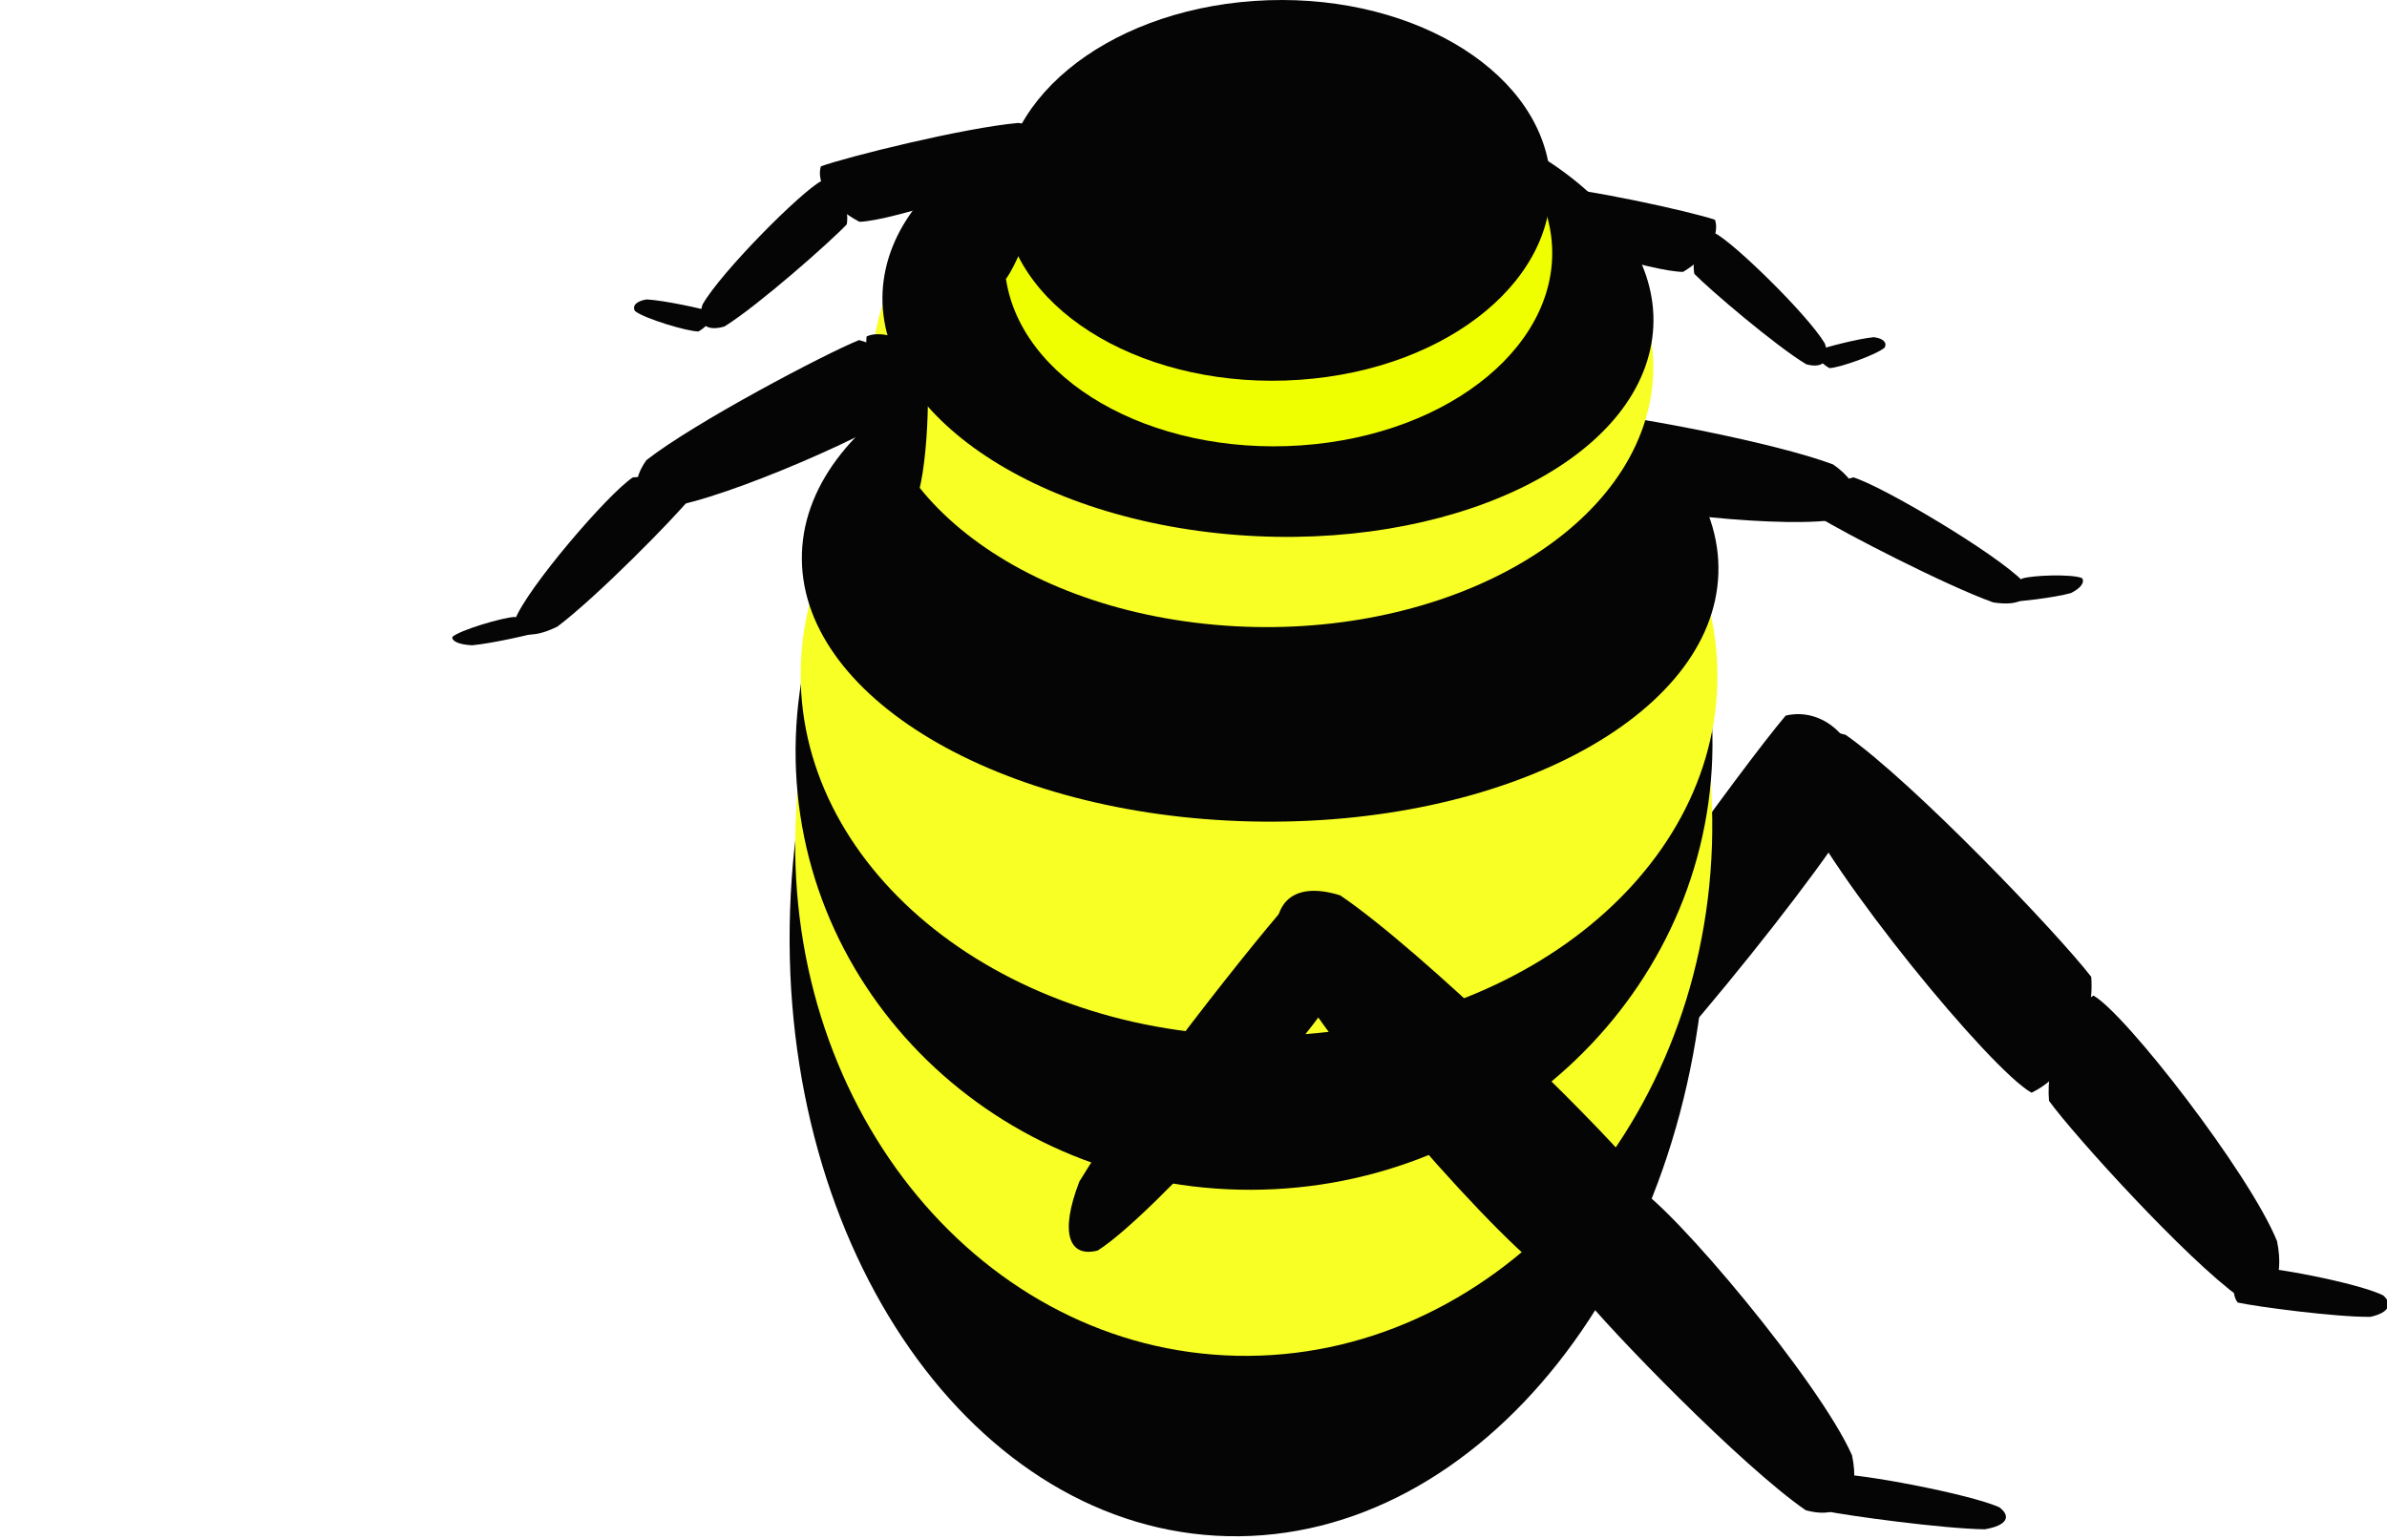
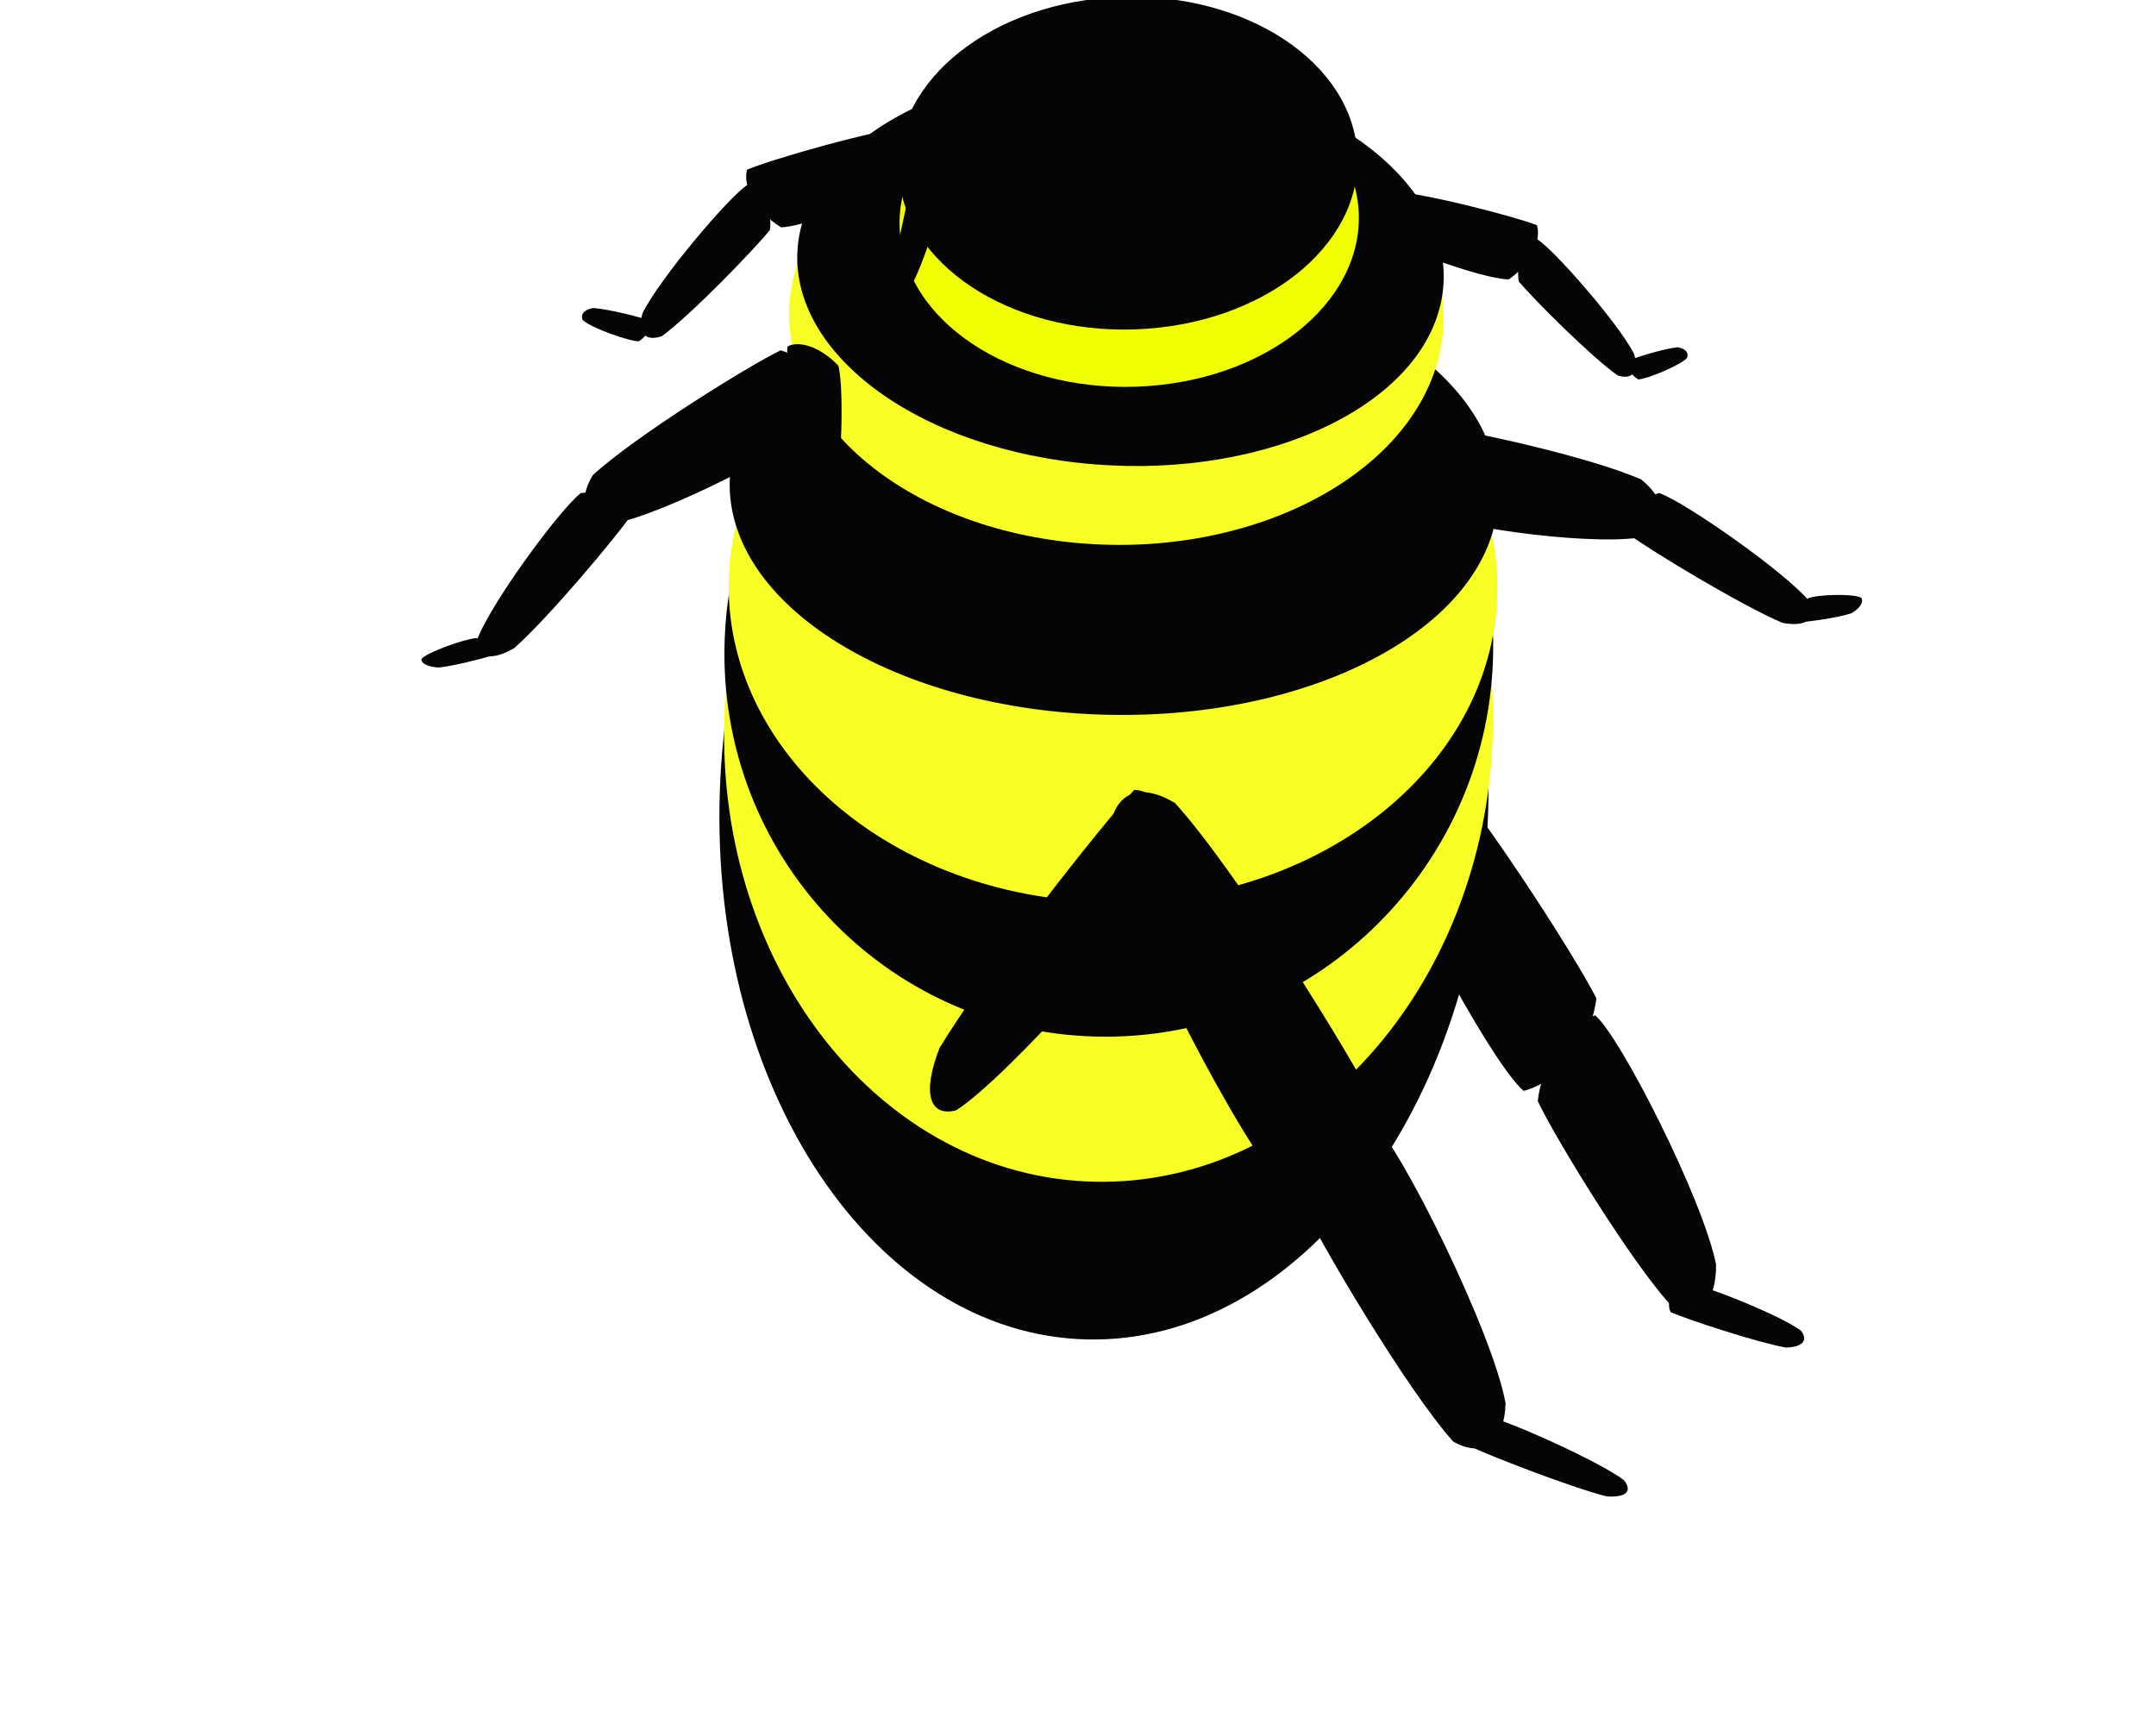
- <svg xmlns="http://www.w3.org/2000/svg" width="310" height="200" viewBox="0 0 82.021 52.917" version="1.1" id="svg5">
+ <svg xmlns="http://www.w3.org/2000/svg" width="310" height="247" viewBox="0 0 82.021 65.352" version="1.1" id="svg5">
  <defs id="defs2" />
  <g id="layer1" transform="translate(-37.53496,-101.1332)">
-     <ellipse style="fill:#050505;fill-opacity:1;stroke-width:0.352;stroke-linejoin:bevel" id="path846" cx="-130.951" cy="84.798" rx="21.161" ry="15.749" transform="matrix(0.03321218,-0.9994483,0.9997506,0.02233387,0,0)" />
-     <g id="g1334" transform="translate(4.474459,1.958142)">
-       <path id="path113394" style="fill:#050505;stroke-width:0.219;stroke-linejoin:bevel" d="m 86.531,139.295 c -1.362,0.604 -1.977,-0.199 -1.25,-2.374 2.007,-3.631 7.639,-11.386 9.139,-13.156 1.246,-0.29 2.544,0.705 2.715,2.753 -1.034,2.154 -8.007,10.787 -10.604,12.776 z" />
-       <g id="g113402" transform="matrix(-0.149951,-0.9370321,0.7398476,-0.05128452,11.4603,200.0757)">
+     <ellipse style="fill:#050505;fill-opacity:1;stroke-width:0.352;stroke-linejoin:bevel" id="path846" cx="-129.741" cy="83.691" rx="20.473" ry="14.62" transform="matrix(0.03186681,-0.9994921,0.9997291,0.0232773,0,0)" />
+     <g id="g1638" transform="rotate(-12.66241,71.14994,172.5958)">
+       <path id="path113394" style="fill:#050505;stroke-width:0.219;stroke-linejoin:bevel" d="m 89.904,149.575 c -1.362,0.604 -1.977,-0.199 -1.25,-2.374 2.007,-3.631 7.639,-11.386 9.139,-13.156 1.246,-0.29 2.544,0.705 2.715,2.753 -1.034,2.154 -8.007,10.787 -10.604,12.776 z" />
+       <g id="g113402" transform="matrix(0.2370466,-0.9188707,0.6986857,0.2486821,-7.632711,170.2371)">
        <path id="path113396" style="fill:#050505;stroke-width:0.238;stroke-linejoin:bevel" d="m 71.551,127.118 c 1.657,-0.109 2.609,0.878 2.076,2.72 -1.922,2.801 -7.778,8.316 -9.394,9.5 -1.566,-0.153 -3.443,-1.562 -4.054,-3.594 0.936,-1.716 8.37,-7.611 11.372,-8.626 z" />
        <path id="path113398" style="fill:#050505;stroke-width:0.195;stroke-linejoin:bevel" d="m 54.178,145.931 c -1.428,0.075 -2.307,-0.697 -1.947,-2.124 1.51,-2.163 6.275,-6.41 7.609,-7.319 1.364,0.128 3.066,1.233 3.707,2.814 -0.716,1.326 -6.827,5.859 -9.369,6.629 z" />
        <path id="path113400" style="fill:#050505;stroke-width:0.08;stroke-linejoin:bevel" d="m 51.945,150.407 c -0.332,0.384 -0.645,0.154 -0.748,-0.745 0.075,-1.593 0.654,-5.153 0.853,-5.989 0.344,-0.253 0.898,-0.03 1.261,0.717 0.004,0.927 -0.859,4.971 -1.366,6.017 z" />
      </g>
    </g>
-     <ellipse style="fill:#f8ff25;fill-opacity:1;stroke-width:0.324;stroke-linejoin:bevel" id="ellipse1398" cx="-128.014" cy="84.888" rx="17.893" ry="15.749" transform="matrix(0.03321218,-0.9994483,0.9997506,0.02233387,0,0)" />
-     <ellipse style="fill:#050505;fill-opacity:1;stroke-width:0.298;stroke-linejoin:bevel" id="ellipse1840" cx="-124.994" cy="84.798" rx="15.204" ry="15.749" transform="matrix(0.03321218,-0.9994483,0.9997506,0.02233387,0,0)" />
-     <ellipse style="fill:#f8ff25;fill-opacity:1;stroke-width:0.269;stroke-linejoin:bevel" id="ellipse1842" cx="-122.512" cy="84.888" rx="12.391" ry="15.749" transform="matrix(0.03321218,-0.9994483,0.9997506,0.02233387,0,0)" />
-     <g id="g85882" transform="matrix(0.0923775,-0.7579821,0.8319354,0.08416577,-9.158597,140.4871)" style="stroke-width:0.903">
-       <path id="path17998" style="fill:#050505;stroke-width:0.152;stroke-linejoin:bevel" d="m 42.56,127.442 c 0.649,0.829 1.601,0.706 2.388,-0.592 0.72,-2.489 1.251,-8.348 1.212,-9.771 -0.755,-0.637 -2.335,-0.702 -3.716,0.176 -0.545,1.413 -0.609,8.219 0.117,10.188 z" />
-       <path id="path18103" style="fill:#050505;stroke-width:0.108;stroke-linejoin:bevel" d="m 40.56,135.195 c -0.663,0.422 -1.13,0.056 -1.065,-1.127 0.549,-2.039 2.47,-6.504 3.028,-7.539 0.647,-0.251 1.524,0.159 1.938,1.205 -0.239,1.197 -2.768,6.223 -3.901,7.461 z" />
-       <path id="path18107" style="fill:#050505;stroke-width:0.098;stroke-linejoin:bevel" d="m 36.962,115.306 c -0.552,0.27 -0.393,0.844 0.604,1.479 1.852,0.755 6.127,1.85 7.153,2.017 0.405,-0.357 0.335,-1.275 -0.401,-2.202 -1.061,-0.508 -5.987,-1.456 -7.356,-1.294 z" />
-       <path id="path18118" style="fill:#050505;stroke-width:0.04;stroke-linejoin:bevel" d="m 40.984,137.571 c -0.164,0.136 -0.446,0.011 -0.719,-0.381 -0.291,-0.674 -0.637,-2.144 -0.671,-2.485 0.201,-0.079 0.662,0.063 1.095,0.413 0.205,0.396 0.444,2.049 0.295,2.453 z" />
+     <ellipse style="fill:#f8ff25;fill-opacity:1;stroke-width:0.324;stroke-linejoin:bevel" id="ellipse1398" cx="-126.899" cy="83.775" rx="17.311" ry="14.62" transform="matrix(0.03186681,-0.9994921,0.9997291,0.0232773,0,0)" />
+     <ellipse style="fill:#050505;fill-opacity:1;stroke-width:0.298;stroke-linejoin:bevel" id="ellipse1840" cx="-123.978" cy="83.691" rx="14.71" ry="14.62" transform="matrix(0.03186681,-0.9994921,0.9997291,0.0232773,0,0)" />
+     <ellipse style="fill:#f8ff25;fill-opacity:1;stroke-width:0.269;stroke-linejoin:bevel" id="ellipse1842" cx="-121.576" cy="83.775" rx="11.988" ry="14.62" transform="matrix(0.03186681,-0.9994921,0.9997291,0.0232773,0,0)" />
+     <g id="g85882" transform="matrix(0.09035978,-0.8721997,0.8137642,0.09684841,-7.30969,146.2948)" style="stroke-width:0.851">
+       <path id="path17998" style="fill:#050505;stroke-width:0.143;stroke-linejoin:bevel" d="m 42.56,127.442 c 0.649,0.829 1.601,0.706 2.388,-0.592 0.72,-2.489 1.251,-8.348 1.212,-9.771 -0.755,-0.637 -2.335,-0.702 -3.716,0.176 -0.545,1.413 -0.609,8.219 0.117,10.188 z" />
+       <path id="path18103" style="fill:#050505;stroke-width:0.102;stroke-linejoin:bevel" d="m 40.56,135.195 c -0.663,0.422 -1.13,0.056 -1.065,-1.127 0.549,-2.039 2.47,-6.504 3.028,-7.539 0.647,-0.251 1.524,0.159 1.938,1.205 -0.239,1.197 -2.768,6.223 -3.901,7.461 z" />
+       <path id="path18107" style="fill:#050505;stroke-width:0.092;stroke-linejoin:bevel" d="m 36.962,115.306 c -0.552,0.27 -0.393,0.844 0.604,1.479 1.852,0.755 6.127,1.85 7.153,2.017 0.405,-0.357 0.335,-1.275 -0.401,-2.202 -1.061,-0.508 -5.987,-1.456 -7.356,-1.294 z" />
+       <path id="path18118" style="fill:#050505;stroke-width:0.037;stroke-linejoin:bevel" d="m 40.984,137.571 c -0.164,0.136 -0.446,0.011 -0.719,-0.381 -0.291,-0.674 -0.637,-2.144 -0.671,-2.485 0.201,-0.079 0.662,0.063 1.095,0.413 0.205,0.396 0.444,2.049 0.295,2.453 z" />
    </g>
-     <ellipse style="fill:#050505;fill-opacity:1;stroke-width:0.228;stroke-linejoin:bevel" id="ellipse1844" cx="-118.664" cy="84.798" rx="8.874" ry="15.749" transform="matrix(0.03321218,-0.9994483,0.9997506,0.02233387,0,0)" />
-     <g id="g1518">
-       <path id="path18130" style="fill:#050505;stroke-width:0.058;stroke-linejoin:bevel" d="m 89.65,112.165 c 0.07,0.429 0.373,0.496 0.803,0.048 0.589,-0.957 1.628,-3.356 1.83,-3.959 -0.13,-0.362 -0.593,-0.585 -1.138,-0.387 -0.375,0.527 -1.416,3.381 -1.495,4.299 z" />
-       <path id="path18132" style="fill:#050505;stroke-width:0.088;stroke-linejoin:bevel" d="m 89.435,108.573 c -0.312,-0.469 0.014,-0.913 0.984,-1.064 1.65,0.098 5.222,0.898 6.045,1.176 0.172,0.486 -0.213,1.272 -1.095,1.79 -0.973,0.011 -4.976,-1.19 -5.934,-1.902 z" />
-       <path id="path18134" style="fill:#050505;stroke-width:0.07;stroke-linejoin:bevel" d="m 100.237,112.93 c 0.196,0.559 -0.015,0.888 -0.635,0.722 -1.051,-0.63 -3.323,-2.57 -3.846,-3.107 -0.106,-0.53 0.144,-1.175 0.71,-1.397 0.62,0.304 3.164,2.775 3.77,3.782 z" />
+     <ellipse style="fill:#050505;fill-opacity:1;stroke-width:0.228;stroke-linejoin:bevel" id="ellipse1844" cx="-117.854" cy="83.691" rx="8.586" ry="14.62" transform="matrix(0.03186681,-0.9994921,0.9997291,0.0232773,0,0)" />
+     <g id="g1518" transform="matrix(0.9781579,0,0,1.150686,1.648864,-15.36178)" style="stroke-width:0.943">
+       <path id="path18130" style="fill:#050505;stroke-width:0.055;stroke-linejoin:bevel" d="m 89.65,112.165 c 0.07,0.429 0.373,0.496 0.803,0.048 0.589,-0.957 1.628,-3.356 1.83,-3.959 -0.13,-0.362 -0.593,-0.585 -1.138,-0.387 -0.375,0.527 -1.416,3.381 -1.495,4.299 z" />
+       <path id="path18132" style="fill:#050505;stroke-width:0.083;stroke-linejoin:bevel" d="m 89.435,108.573 c -0.312,-0.469 0.014,-0.913 0.984,-1.064 1.65,0.098 5.222,0.898 6.045,1.176 0.172,0.486 -0.213,1.272 -1.095,1.79 -0.973,0.011 -4.976,-1.19 -5.934,-1.902 z" />
+       <path id="path18134" style="fill:#050505;stroke-width:0.066;stroke-linejoin:bevel" d="m 100.237,112.93 c 0.196,0.559 -0.015,0.888 -0.635,0.722 -1.051,-0.63 -3.323,-2.57 -3.846,-3.107 -0.106,-0.53 0.144,-1.175 0.71,-1.397 0.62,0.304 3.164,2.775 3.77,3.782 z" />
    </g>
-     <g id="g4839" transform="matrix(0.2618781,-1.172904,1.36228,0.1442892,-113.4774,217.6003)" style="stroke-width:0.903">
-       <ellipse style="fill:#f8ff25;fill-opacity:1;stroke-width:0.166;stroke-linejoin:bevel" id="ellipse4835" cx="103.697" cy="122.777" rx="7.573" ry="9.735" />
-       <ellipse style="fill:#050505;fill-opacity:1;stroke-width:0.153;stroke-linejoin:bevel" id="ellipse4833" cx="105.319" cy="122.589" rx="6.563" ry="9.641" />
+     <g id="g4839" transform="matrix(0.243104,-1.134837,1.264618,0.1396062,-100.4698,213.6979)" style="stroke-width:0.953">
+       <ellipse style="fill:#f8ff25;fill-opacity:1;stroke-width:0.175;stroke-linejoin:bevel" id="ellipse4835" cx="103.697" cy="122.777" rx="7.573" ry="9.735" />
+       <ellipse style="fill:#050505;fill-opacity:1;stroke-width:0.162;stroke-linejoin:bevel" id="ellipse4833" cx="105.319" cy="122.589" rx="6.563" ry="9.641" />
    </g>
-     <g id="g14903" transform="matrix(-0.1150635,-0.9582315,1.245577,-0.08626313,-58.90303,219.9442)" style="stroke-width:0.903">
-       <ellipse style="fill:#f0ff00;fill-opacity:1;stroke-width:0.278;stroke-linejoin:bevel" id="path9417" cx="103.803" cy="122.279" rx="6.793" ry="7.529" />
-       <ellipse style="fill:#050505;fill-opacity:1;stroke-width:0.278;stroke-linejoin:bevel" id="ellipse11237" cx="106.139" cy="122.452" rx="6.793" ry="7.529" />
+     <g id="g14903" transform="matrix(-0.1068146,-0.9271315,1.156282,-0.0834634,-49.80789,215.9658)" style="stroke-width:0.953">
+       <ellipse style="fill:#f0ff00;fill-opacity:1;stroke-width:0.293;stroke-linejoin:bevel" id="path9417" cx="103.803" cy="122.279" rx="6.793" ry="7.529" />
+       <ellipse style="fill:#050505;fill-opacity:1;stroke-width:0.293;stroke-linejoin:bevel" id="ellipse11237" cx="106.139" cy="122.452" rx="6.793" ry="7.529" />
    </g>
-     <g id="g18545" transform="matrix(0.6560236,0.563362,-0.6932196,0.4192255,101.4312,12.39589)" style="stroke-width:0.903">
-       <g id="g18541" transform="translate(2.942308,-12.11538)" style="stroke-width:0.903">
-         <path id="path18535" style="fill:#050505;stroke-width:0.151;stroke-linejoin:bevel" d="m 81.84,151.408 c -0.729,0.762 -1.6,0.499 -2.144,-0.954 -0.307,-2.671 0.059,-8.791 0.305,-10.253 0.799,-0.549 2.285,-0.388 3.446,0.715 0.301,1.536 -0.64,8.566 -1.608,10.492 z" />
-         <path id="path18537" style="fill:#050505;stroke-width:0.107;stroke-linejoin:bevel" d="m 82.568,159.692 c 0.557,0.531 1.047,0.221 1.16,-1.009 -0.213,-2.183 -1.351,-7.063 -1.72,-8.212 -0.568,-0.351 -1.447,-0.054 -1.988,0.964 0.047,1.269 1.671,6.817 2.548,8.257 z" />
-         <path id="path18539" style="fill:#050505;stroke-width:0.097;stroke-linejoin:bevel" d="m 87.036,144.091 c 0.102,0.627 -0.425,0.858 -1.466,0.431 -1.611,-1.06 -4.834,-3.915 -5.534,-4.661 0.046,-0.561 0.786,-1.081 1.904,-1.055 0.981,0.56 4.455,4.047 5.096,5.285 z" />
+     <g id="g18545" transform="matrix(0.6416947,0.648253,-0.6780782,0.4823971,100.8646,-1.098001)" style="stroke-width:0.851">
+       <g id="g18541" transform="translate(2.942308,-12.11538)" style="stroke-width:0.851">
+         <path id="path18535" style="fill:#050505;stroke-width:0.142;stroke-linejoin:bevel" d="m 81.84,151.408 c -0.729,0.762 -1.6,0.499 -2.144,-0.954 -0.307,-2.671 0.059,-8.791 0.305,-10.253 0.799,-0.549 2.285,-0.388 3.446,0.715 0.301,1.536 -0.64,8.566 -1.608,10.492 z" />
+         <path id="path18537" style="fill:#050505;stroke-width:0.101;stroke-linejoin:bevel" d="m 82.568,159.692 c 0.557,0.531 1.047,0.221 1.16,-1.009 -0.213,-2.183 -1.351,-7.063 -1.72,-8.212 -0.568,-0.351 -1.447,-0.054 -1.988,0.964 0.047,1.269 1.671,6.817 2.548,8.257 z" />
+         <path id="path18539" style="fill:#050505;stroke-width:0.092;stroke-linejoin:bevel" d="m 87.036,144.091 c 0.102,0.627 -0.425,0.858 -1.466,0.431 -1.611,-1.06 -4.834,-3.915 -5.534,-4.661 0.046,-0.561 0.786,-1.081 1.904,-1.055 0.981,0.56 4.455,4.047 5.096,5.285 z" />
      </g>
-       <path id="path18543" style="fill:#050505;stroke-width:0.039;stroke-linejoin:bevel" d="m 84.765,149.967 c 0.133,0.164 0.415,0.076 0.728,-0.29 0.371,-0.653 0.91,-2.12 0.992,-2.467 -0.176,-0.11 -0.628,-0.03 -1.084,0.268 -0.25,0.379 -0.716,2.05 -0.636,2.488 z" />
+       <path id="path18543" style="fill:#050505;stroke-width:0.037;stroke-linejoin:bevel" d="m 84.765,149.967 c 0.133,0.164 0.415,0.076 0.728,-0.29 0.371,-0.653 0.91,-2.12 0.992,-2.467 -0.176,-0.11 -0.628,-0.03 -1.084,0.268 -0.25,0.379 -0.716,2.05 -0.636,2.488 z" />
    </g>
-     <g id="g18128" transform="matrix(-0.4619848,-0.9596142,-0.8667028,0.3908401,238.0902,141.0401)" style="stroke-width:0.903">
-       <path id="path18105" style="fill:#050505;stroke-width:0.061;stroke-linejoin:bevel" d="m 90.073,143.472 c -0.117,0.457 0.143,0.643 0.743,0.364 0.969,-0.724 2.982,-2.711 3.432,-3.235 0.031,-0.413 -0.314,-0.819 -0.916,-0.836 -0.582,0.378 -2.792,2.82 -3.259,3.706 z" />
-       <path id="path18000" style="fill:#050505;stroke-width:0.097;stroke-linejoin:bevel" d="m 93.069,140.077 c 0.317,-0.551 0.871,-0.396 1.408,0.593 0.578,1.84 1.271,6.089 1.342,7.11 -0.391,0.406 -1.293,0.341 -2.143,-0.386 -0.406,-1.054 -0.894,-5.952 -0.608,-7.316 z" />
-       <path id="path18120" style="fill:#050505;stroke-width:0.077;stroke-linejoin:bevel" d="m 93.328,153.798 c -0.451,0.465 -0.848,0.384 -0.942,-0.366 0.17,-1.428 1.086,-4.774 1.383,-5.586 0.46,-0.355 1.173,-0.373 1.612,0.144 -0.036,0.812 -1.345,4.694 -2.054,5.807 z" />
-       <path id="path18122" style="fill:#050505;stroke-width:0.033;stroke-linejoin:bevel" d="m 94.026,156.105 c 0.19,0.019 0.281,-0.185 0.189,-0.562 -0.267,-0.571 -1.027,-1.692 -1.231,-1.932 -0.175,0.034 -0.364,0.327 -0.399,0.745 0.136,0.35 1.083,1.547 1.441,1.749 z" />
+     <g id="g18128" transform="matrix(-0.451894,-1.104215,-0.8477722,0.4497344,234.5386,146.9311)" style="stroke-width:0.851">
+       <path id="path18105" style="fill:#050505;stroke-width:0.058;stroke-linejoin:bevel" d="m 90.073,143.472 c -0.117,0.457 0.143,0.643 0.743,0.364 0.969,-0.724 2.982,-2.711 3.432,-3.235 0.031,-0.413 -0.314,-0.819 -0.916,-0.836 -0.582,0.378 -2.792,2.82 -3.259,3.706 z" />
+       <path id="path18000" style="fill:#050505;stroke-width:0.092;stroke-linejoin:bevel" d="m 93.069,140.077 c 0.317,-0.551 0.871,-0.396 1.408,0.593 0.578,1.84 1.271,6.089 1.342,7.11 -0.391,0.406 -1.293,0.341 -2.143,-0.386 -0.406,-1.054 -0.894,-5.952 -0.608,-7.316 z" />
+       <path id="path18120" style="fill:#050505;stroke-width:0.072;stroke-linejoin:bevel" d="m 93.328,153.798 c -0.451,0.465 -0.848,0.384 -0.942,-0.366 0.17,-1.428 1.086,-4.774 1.383,-5.586 0.46,-0.355 1.173,-0.373 1.612,0.144 -0.036,0.812 -1.345,4.694 -2.054,5.807 z" />
+       <path id="path18122" style="fill:#050505;stroke-width:0.031;stroke-linejoin:bevel" d="m 94.026,156.105 c 0.19,0.019 0.281,-0.185 0.189,-0.562 -0.267,-0.571 -1.027,-1.692 -1.231,-1.932 -0.175,0.034 -0.364,0.327 -0.399,0.745 0.136,0.35 1.083,1.547 1.441,1.749 z" />
    </g>
-     <path id="path18136" style="fill:#050505;stroke-width:0.03;stroke-linejoin:bevel" d="m 102.296,113.077 c 0.086,-0.164 -0.04,-0.314 -0.368,-0.357 -0.545,0.048 -1.701,0.354 -1.964,0.457 -0.038,0.169 0.12,0.436 0.433,0.606 0.324,-0.005 1.608,-0.453 1.899,-0.706 z" />
-     <path id="path18002" style="fill:#050505;stroke-width:0.173;stroke-linejoin:bevel" d="m 75.255,144.105 c -0.979,0.256 -1.323,-0.586 -0.631,-2.371 1.694,-2.816 6.225,-8.553 7.405,-9.817 0.872,-4.8e-4 1.662,1.154 1.59,3.012 -0.898,1.703 -6.42,7.944 -8.364,9.176 z" />
-     <g id="g887" transform="matrix(-0.1615102,-0.9806764,0.8976215,0.01048206,-21.0675,202.744)">
-       <path id="rect15412" style="fill:#050505;stroke-width:0.238;stroke-linejoin:bevel" d="m 71.551,127.118 c 1.657,-0.109 2.609,0.878 2.076,2.72 -1.922,2.801 -7.778,8.316 -9.394,9.5 -1.566,-0.153 -3.443,-1.562 -4.054,-3.594 0.936,-1.716 8.37,-7.611 11.372,-8.626 z" />
-       <path id="path18114" style="fill:#050505;stroke-width:0.195;stroke-linejoin:bevel" d="m 54.178,145.931 c -1.428,0.075 -2.307,-0.697 -1.947,-2.124 1.51,-2.163 6.275,-6.41 7.609,-7.319 1.364,0.128 3.066,1.233 3.707,2.814 -0.716,1.326 -6.827,5.859 -9.369,6.629 z" />
-       <path id="path18116" style="fill:#050505;stroke-width:0.08;stroke-linejoin:bevel" d="m 52.414,151.253 c -0.314,0.403 -0.637,0.191 -0.78,-0.701 0.003,-1.596 0.421,-5.184 0.582,-6.031 0.332,-0.272 0.895,-0.082 1.291,0.644 0.046,0.926 -0.634,5.014 -1.093,6.088 z" />
+     <path id="path18136" style="fill:#050505;stroke-width:0.03;stroke-linejoin:bevel" d="m 101.711,114.754 c 0.084,-0.189 -0.039,-0.361 -0.36,-0.411 -0.533,0.055 -1.664,0.408 -1.921,0.526 -0.037,0.194 0.117,0.501 0.424,0.698 0.317,-0.006 1.573,-0.521 1.858,-0.812 z" />
+     <g id="g1631" transform="translate(-0.4895357,-8.322103)">
+       <path id="path18002" style="fill:#050505;stroke-width:0.173;stroke-linejoin:bevel" d="m 74.398,151.693 c -0.979,0.256 -1.323,-0.586 -0.631,-2.371 1.694,-2.816 6.225,-8.553 7.405,-9.817 0.872,-4.8e-4 1.662,1.154 1.59,3.012 -0.898,1.703 -6.42,7.944 -8.364,9.176 z" />
+       <g id="g1624">
+         <path id="rect15412" style="fill:#050505;stroke-width:0.223;stroke-linejoin:bevel" d="m 80.206,141.46 c 0.026,-1.666 0.955,-2.392 2.519,-1.457 2.296,2.524 6.666,9.547 7.577,11.41 -0.248,1.518 -1.611,3.068 -3.424,3.224 -1.424,-1.307 -6.009,-9.978 -6.672,-13.177 z" />
+         <path id="path18114" style="fill:#050505;stroke-width:0.183;stroke-linejoin:bevel" d="m 95.301,162.836 c -0.039,1.432 -0.775,2.133 -1.99,1.46 -1.771,-1.975 -5.117,-7.636 -5.811,-9.159 0.211,-1.323 1.297,-2.767 2.72,-3.052 1.102,1.003 4.598,8.061 5.081,10.751 z" />
+         <path id="path18116" style="fill:#050505;stroke-width:0.075;stroke-linejoin:bevel" d="m 99.802,165.76 c 0.327,0.401 0.12,0.674 -0.667,0.618 -1.388,-0.356 -4.479,-1.563 -5.205,-1.91 -0.213,-0.389 -0.006,-0.905 0.655,-1.137 0.809,0.159 4.316,1.736 5.217,2.429 z" />
+       </g>
    </g>
  </g>
</svg>
